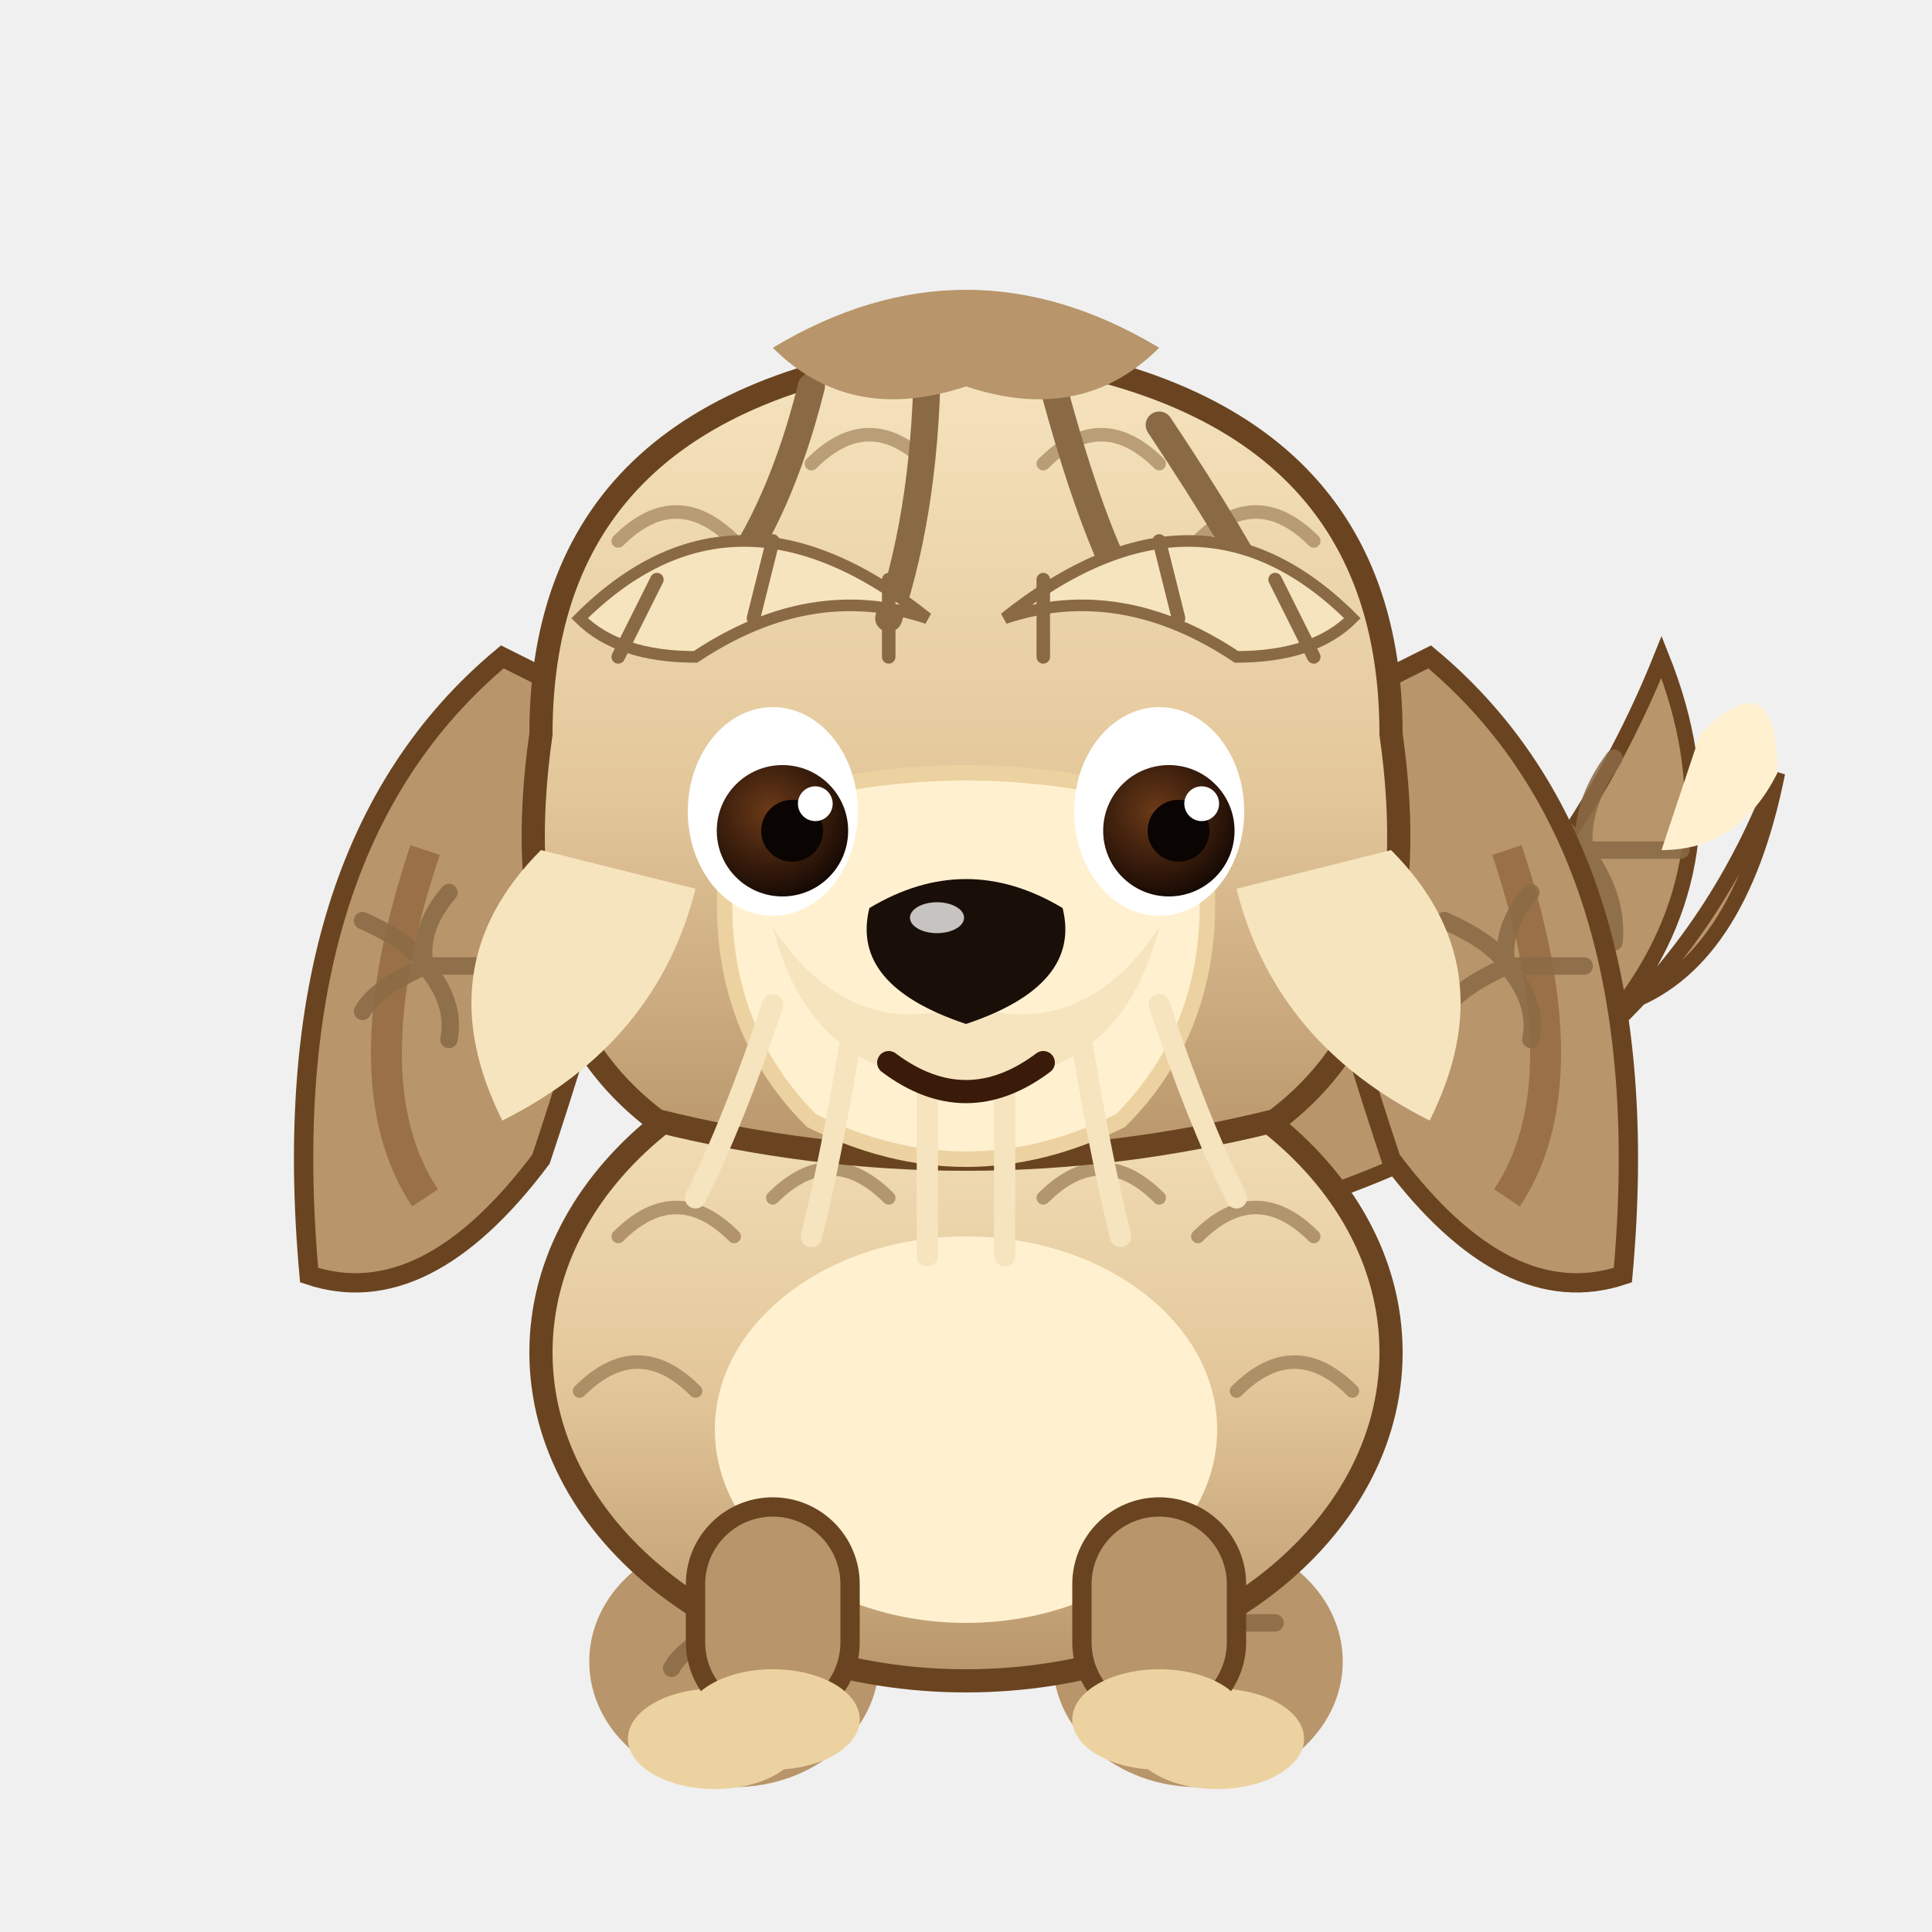
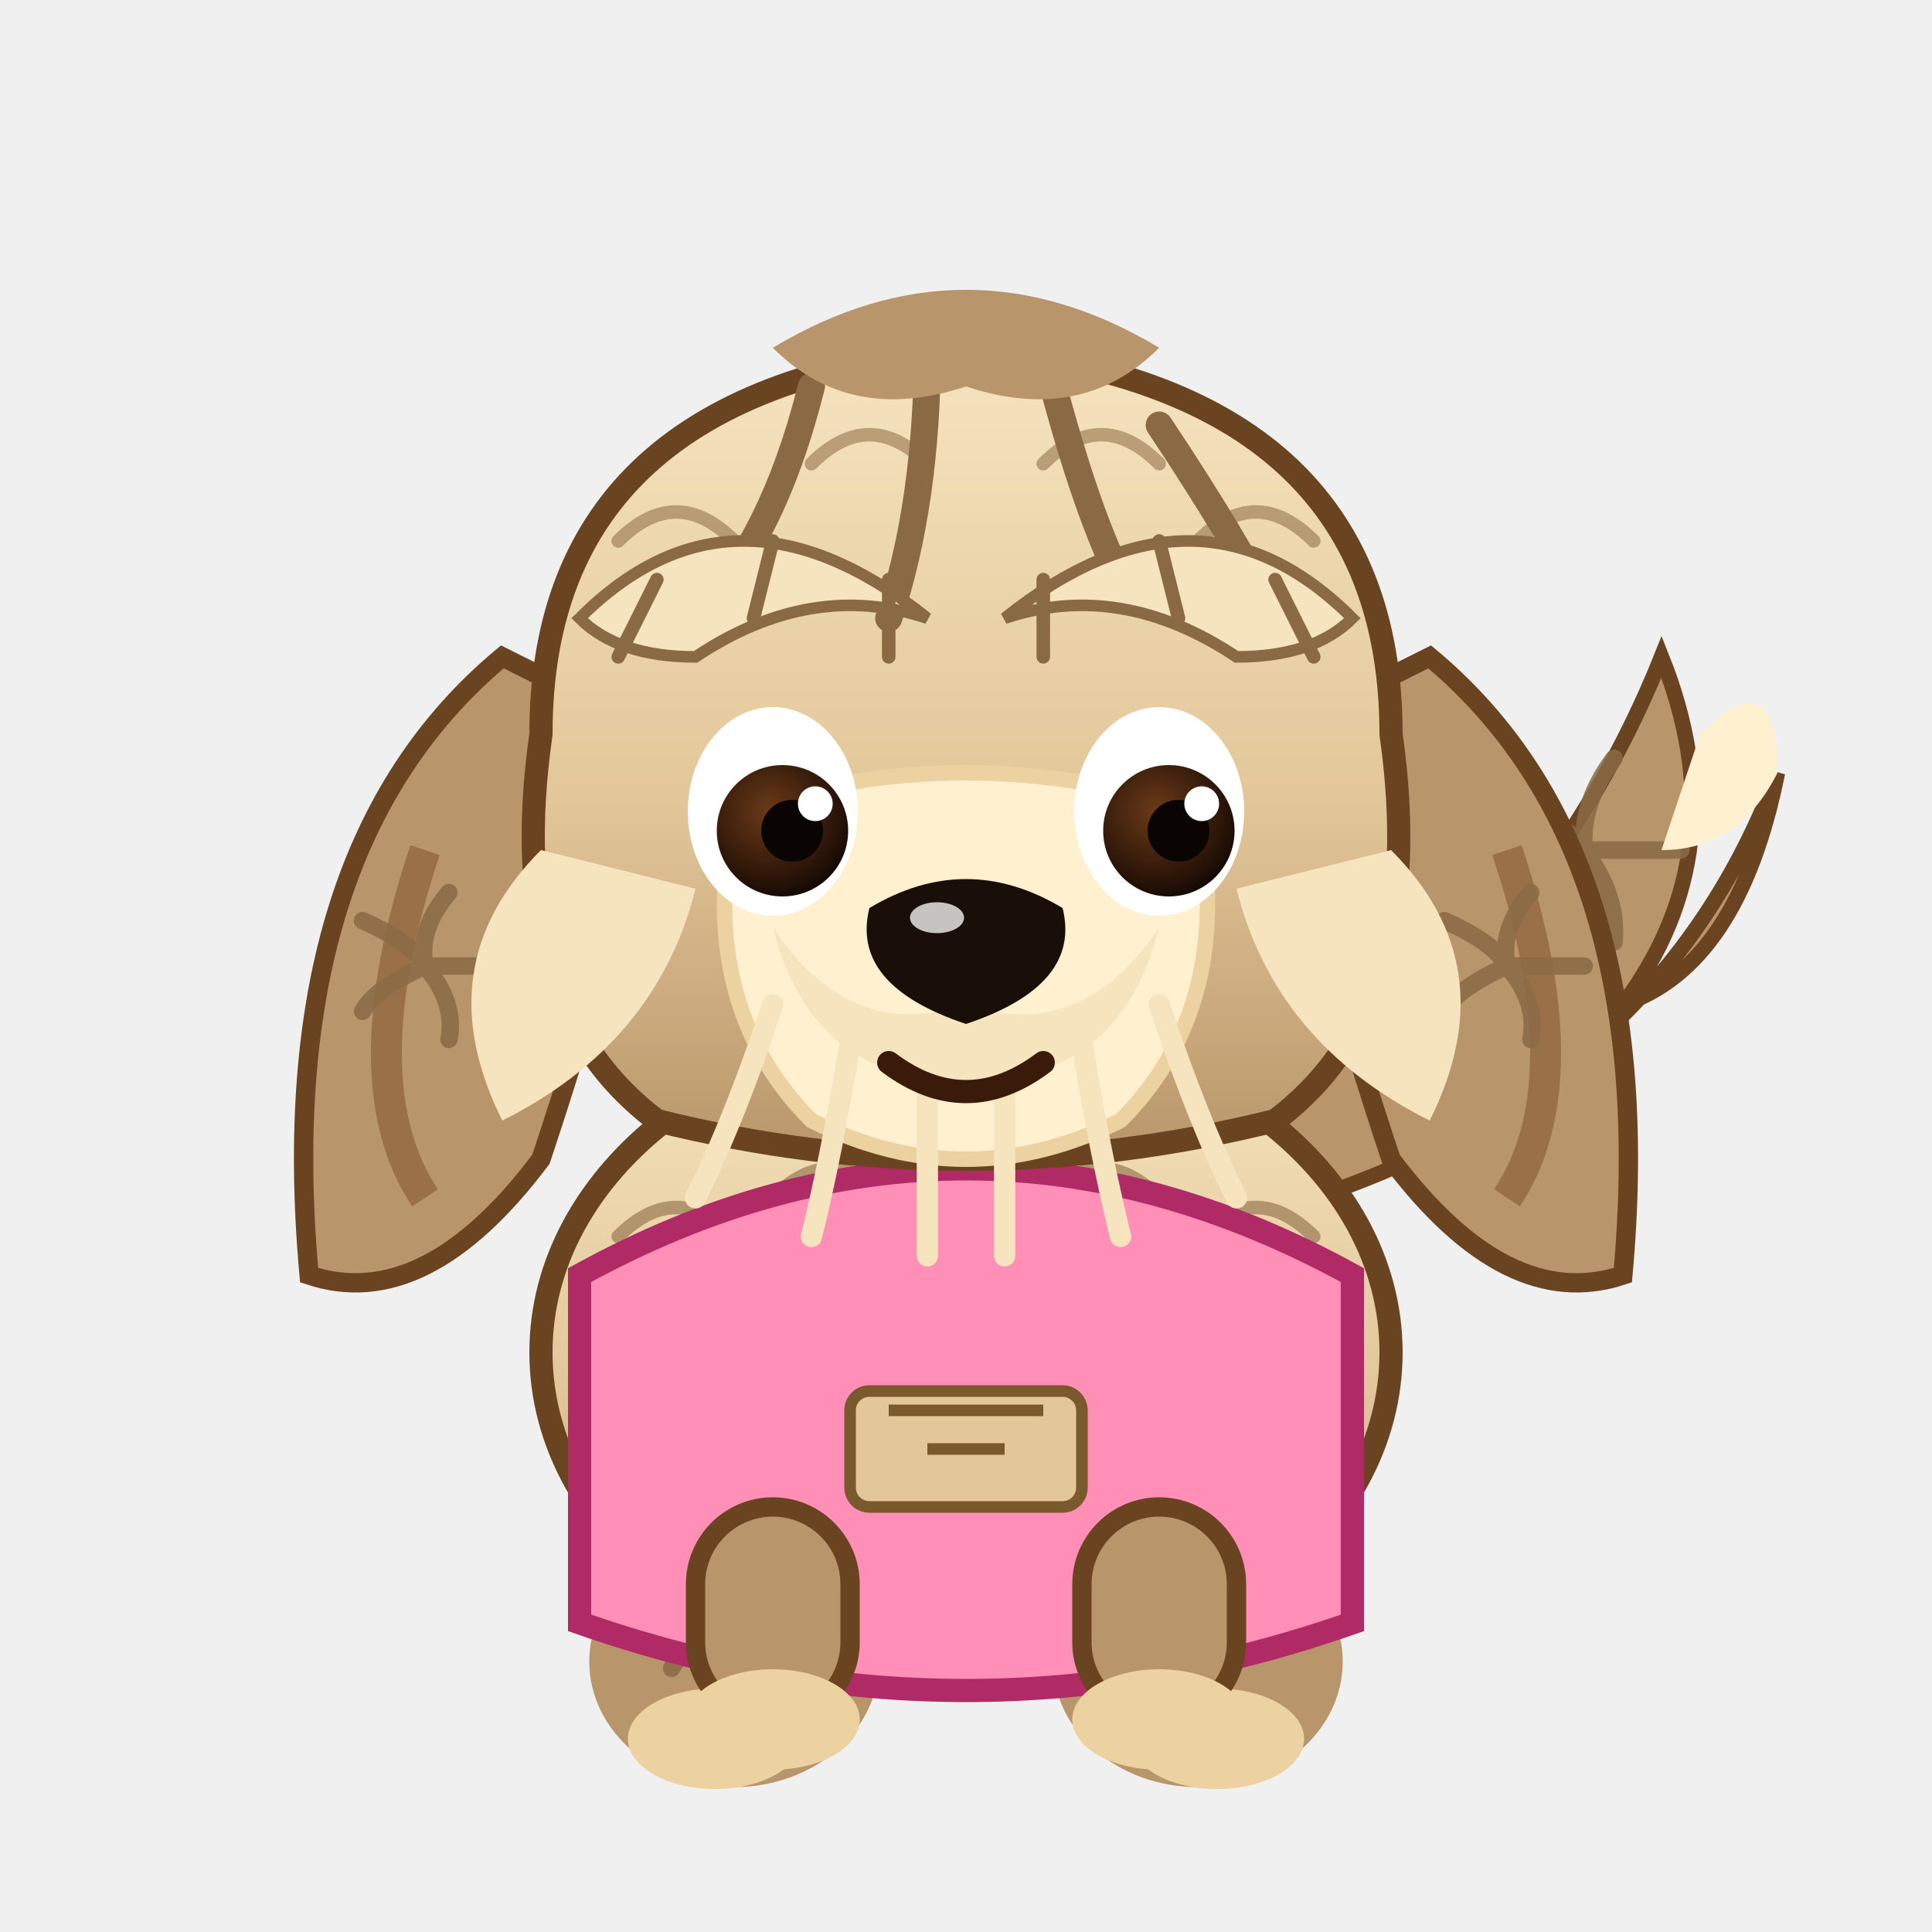
<svg viewBox="0 0 100 100" width="300" height="300" class=" bob" style="overflow:visible">
  <defs>
    <radialGradient id="eye-eleven" cx="40%" cy="35%" r="75%">
      <stop offset="0%" stop-color="#6b3a18" />
      <stop offset="70%" stop-color="#2a1408" />
      <stop offset="100%" stop-color="#0a0402" />
    </radialGradient>
    <linearGradient id="cape-eleven" x1="0" y1="0" x2="0" y2="1">
      <stop offset="0%" stop-color="#1a1024" />
      <stop offset="100%" stop-color="#3a1830" />
    </linearGradient>
    <linearGradient id="fur-eleven" x1="0" y1="0" x2="0" y2="1">
      <stop offset="0%" stop-color="#f6e4bf" />
      <stop offset="55%" stop-color="#e3c79a" />
      <stop offset="100%" stop-color="#b8956a" />
    </linearGradient>
  </defs>
  <g>
    <g transform="">
      <g class="wag" style="transform-origin:72px 64px">
        <g>
          <path d="M68 62 Q86 56 92 40 Q90 50 84 52 Q90 44 86 34 Q82 44 74 52 Q78 46 72 44 Q72 54 66 58 Z" fill="#b8956a" stroke="#6a4420" stroke-width="0.8" />
          <g stroke="#8a6a44" stroke-width="0.9" fill="none" stroke-linecap="round" opacity="0.85">
            <path d="M82 44 Q83.5 44 87 44" />
            <path d="M82 44 Q83.773 46.378 83.545 48.755" />
            <path d="M82 44 Q78.977 45.469 77.955 46.939" />
            <path d="M82 44 Q80.977 42.531 77.955 41.061" />
            <path d="M82 44 Q81.773 41.622 83.545 39.245" />
          </g>
          <path d="M88 38 Q92 34 92 40 Q90 44 86 44 Z" fill="#fff1d0" />
        </g>
      </g>
      <g>
        <ellipse cx="38" cy="86" rx="7.5" ry="6.5" fill="#b8956a" />
        <ellipse cx="62" cy="86" rx="7.5" ry="6.5" fill="#b8956a" />
        <g stroke="#8a6a44" stroke-width="0.9" fill="none" stroke-linecap="round" opacity="0.85">
          <path d="M38 84 Q39 84 42 84" />
          <path d="M38 84 Q39.618 85.902 39.236 87.804" />
          <path d="M38 84 Q35.382 85.176 34.764 86.351" />
          <path d="M38 84 Q37.382 82.824 34.764 81.649" />
          <path d="M38 84 Q37.618 82.098 39.236 80.196" />
        </g>
        <g stroke="#8a6a44" stroke-width="0.9" fill="none" stroke-linecap="round" opacity="0.85">
          <path d="M62 84 Q63 84 66 84" />
          <path d="M62 84 Q63.618 85.902 63.236 87.804" />
          <path d="M62 84 Q59.382 85.176 58.764 86.351" />
          <path d="M62 84 Q61.382 82.824 58.764 81.649" />
          <path d="M62 84 Q61.618 82.098 63.236 80.196" />
        </g>
        <ellipse cx="37" cy="90" rx="4.5" ry="2.6" fill="#ecd2a0" />
        <ellipse cx="63" cy="90" rx="4.5" ry="2.6" fill="#ecd2a0" />
      </g>
      <g>
        <ellipse cx="50" cy="70" rx="22" ry="17" fill="url(#fur-eleven)" stroke="#6a4420" stroke-width="1.2" />
        <ellipse cx="50" cy="74" rx="13" ry="10" fill="#fff1d0" />
        <g stroke="#8a6a44" stroke-width="0.7" fill="none" opacity="0.6" stroke-linecap="round">
          <path d="M32 64 q3 -3 6 0" />
          <path d="M40 62 q3 -3 6 0" />
          <path d="M54 62 q3 -3 6 0" />
          <path d="M62 64 q3 -3 6 0" />
          <path d="M30 72 q3 -3 6 0" />
          <path d="M64 72 q3 -3 6 0" />
        </g>
+       </g>
+       <g>
+         <path d="M30 66 Q50 55 70 66 L70 84 Q50 91 30 84 Z" fill="#ff8fb6" stroke="#b02a66" stroke-width="1.2" />
+         <rect x="44" y="72" width="12" height="6" rx="1" fill="#e3c79a" stroke="#7a5a2c" stroke-width="0.6" />
+         <path d="M46 73 h8 M48 75 h4" stroke="#7a5a2c" stroke-width="0.6" />
      </g>
      <g>
        <rect x="36" y="78" width="8" height="11" rx="4" fill="#b8956a" stroke="#6a4420" stroke-width="1" />
        <rect x="56" y="78" width="8" height="11" rx="4" fill="#b8956a" stroke="#6a4420" stroke-width="1" />
        <ellipse cx="40" cy="89" rx="4.5" ry="2.6" fill="#ecd2a0" />
        <ellipse cx="60" cy="89" rx="4.5" ry="2.6" fill="#ecd2a0" />
      </g>
      <g>
        <path d="M26 34 Q14 44 16 66 Q22 68 28 60 Q32 48 34 38 Z" fill="#b8956a" stroke="#6a4420" stroke-width="1" />
        <path d="M74 34 Q86 44 84 66 Q78 68 72 60 Q68 48 66 38 Z" fill="#b8956a" stroke="#6a4420" stroke-width="1" />
        <path d="M22 44 Q18 56 22 62" fill="none" stroke="#9a7048" stroke-width="1.6" />
        <path d="M78 44 Q82 56 78 62" fill="none" stroke="#9a7048" stroke-width="1.6" />
        <g stroke="#8a6a44" stroke-width="0.9" fill="none" stroke-linecap="round" opacity="0.85">
          <path d="M22 50 Q23 50 26 50" />
          <path d="M22 50 Q23.618 51.902 23.236 53.804" />
          <path d="M22 50 Q19.382 51.176 18.764 52.351" />
          <path d="M22 50 Q21.382 48.824 18.764 47.649" />
          <path d="M22 50 Q21.618 48.098 23.236 46.196" />
        </g>
        <g stroke="#8a6a44" stroke-width="0.9" fill="none" stroke-linecap="round" opacity="0.85">
          <path d="M78 50 Q79 50 82 50" />
          <path d="M78 50 Q79.618 51.902 79.236 53.804" />
          <path d="M78 50 Q75.382 51.176 74.764 52.351" />
          <path d="M78 50 Q77.382 48.824 74.764 47.649" />
          <path d="M78 50 Q77.618 48.098 79.236 46.196" />
        </g>
        <path d="M28 38 Q28 20 50 18 Q72 20 72 38 Q74 52 66 58 Q50 62 34 58 Q26 52 28 38 Z" fill="url(#fur-eleven)" stroke="#6a4420" stroke-width="1.2" />
        <g stroke="#8a6a44" stroke-width="0.7" fill="none" opacity="0.55" stroke-linecap="round">
          <path d="M32 28 q3 -3 6 0" />
          <path d="M42 24 q3 -3 6 0" />
          <path d="M54 24 q3 -3 6 0" />
          <path d="M62 28 q3 -3 6 0" />
        </g>
        <path d="M28 44 Q22 50 26 58 Q34 54 36 46 Z" fill="#f6e4bf" />
        <path d="M72 44 Q78 50 74 58 Q66 54 64 46 Z" fill="#f6e4bf" />
        <g>
          <g stroke="#8a6a44" stroke-width="1.4" fill="none" stroke-linecap="round">
            <path d="M42 20 q-2 8 -6 12" />
            <path d="M48 18 q0 8 -2 14" />
            <path d="M54 18 q2 8 4 12" />
            <path d="M60 22 q4 6 6 10" />
          </g>
          <path d="M40 18 Q50 12 60 18 Q56 22 50 20 Q44 22 40 18 Z" fill="#b8956a" />
        </g>
        <g>
          <path d="M30 32 Q38 24 48 32 Q42 30 36 34 Q32 34 30 32 Z" fill="#f6e4bf" stroke="#8a6a44" stroke-width="0.6" />
          <path d="M70 32 Q62 24 52 32 Q58 30 64 34 Q68 34 70 32 Z" fill="#f6e4bf" stroke="#8a6a44" stroke-width="0.6" />
          <g stroke="#8a6a44" stroke-width="0.7" fill="none" stroke-linecap="round">
            <path d="M34 30 l-2 4" />
            <path d="M40 28 l-1 4" />
            <path d="M46 30 l0 4" />
            <path d="M66 30 l2 4" />
            <path d="M60 28 l1 4" />
            <path d="M54 30 l0 4" />
          </g>
        </g>
        <path d="M38 42 Q50 38 62 42 Q64 52 58 58 Q50 62 42 58 Q36 52 38 42 Z" fill="#fff1d0" stroke="#ecd2a0" stroke-width="0.8" />
        <g>
          <g stroke="#f6e4bf" stroke-width="1.1" fill="none" stroke-linecap="round">
            <path d="M40 52 q-2 6 -4 10" />
            <path d="M44 54 q-1 6 -2 10" />
            <path d="M48 55 q0 6 0 10" />
            <path d="M52 55 q0 6 0 10" />
            <path d="M56 54 q1 6 2 10" />
            <path d="M60 52 q2 6 4 10" />
          </g>
          <path d="M40 48 Q44 54 50 52 Q56 54 60 48 Q58 56 50 56 Q42 56 40 48 Z" fill="#f6e4bf" />
        </g>
        <g class="blink" style="transform-origin:50px 42px">
          <ellipse cx="40" cy="42" rx="4.4" ry="5.4" fill="#fff" />
          <ellipse cx="60" cy="42" rx="4.4" ry="5.4" fill="#fff" />
          <circle cx="40.5" cy="43" r="3.4" fill="url(#eye-eleven)" />
          <circle cx="60.5" cy="43" r="3.4" fill="url(#eye-eleven)" />
          <circle cx="41" cy="43" r="1.6" fill="#0a0402" />
          <circle cx="61" cy="43" r="1.6" fill="#0a0402" />
          <circle cx="42.2" cy="41.6" r="0.9" fill="#fff" />
          <circle cx="62.2" cy="41.6" r="0.9" fill="#fff" />
        </g>
        <g>
          <path d="M45 47 Q50 44 55 47 Q56 51 50 53 Q44 51 45 47 Z" fill="#1a0e08" />
          <ellipse cx="48.5" cy="47.5" rx="1.4" ry="0.8" fill="#fff" opacity="0.75" />
          <path d="M46 55 Q50 58 54 55" stroke="#3a1a08" stroke-width="1.2" fill="none" stroke-linecap="round" />
        </g>
      </g>
    </g>
  </g>
</svg>
